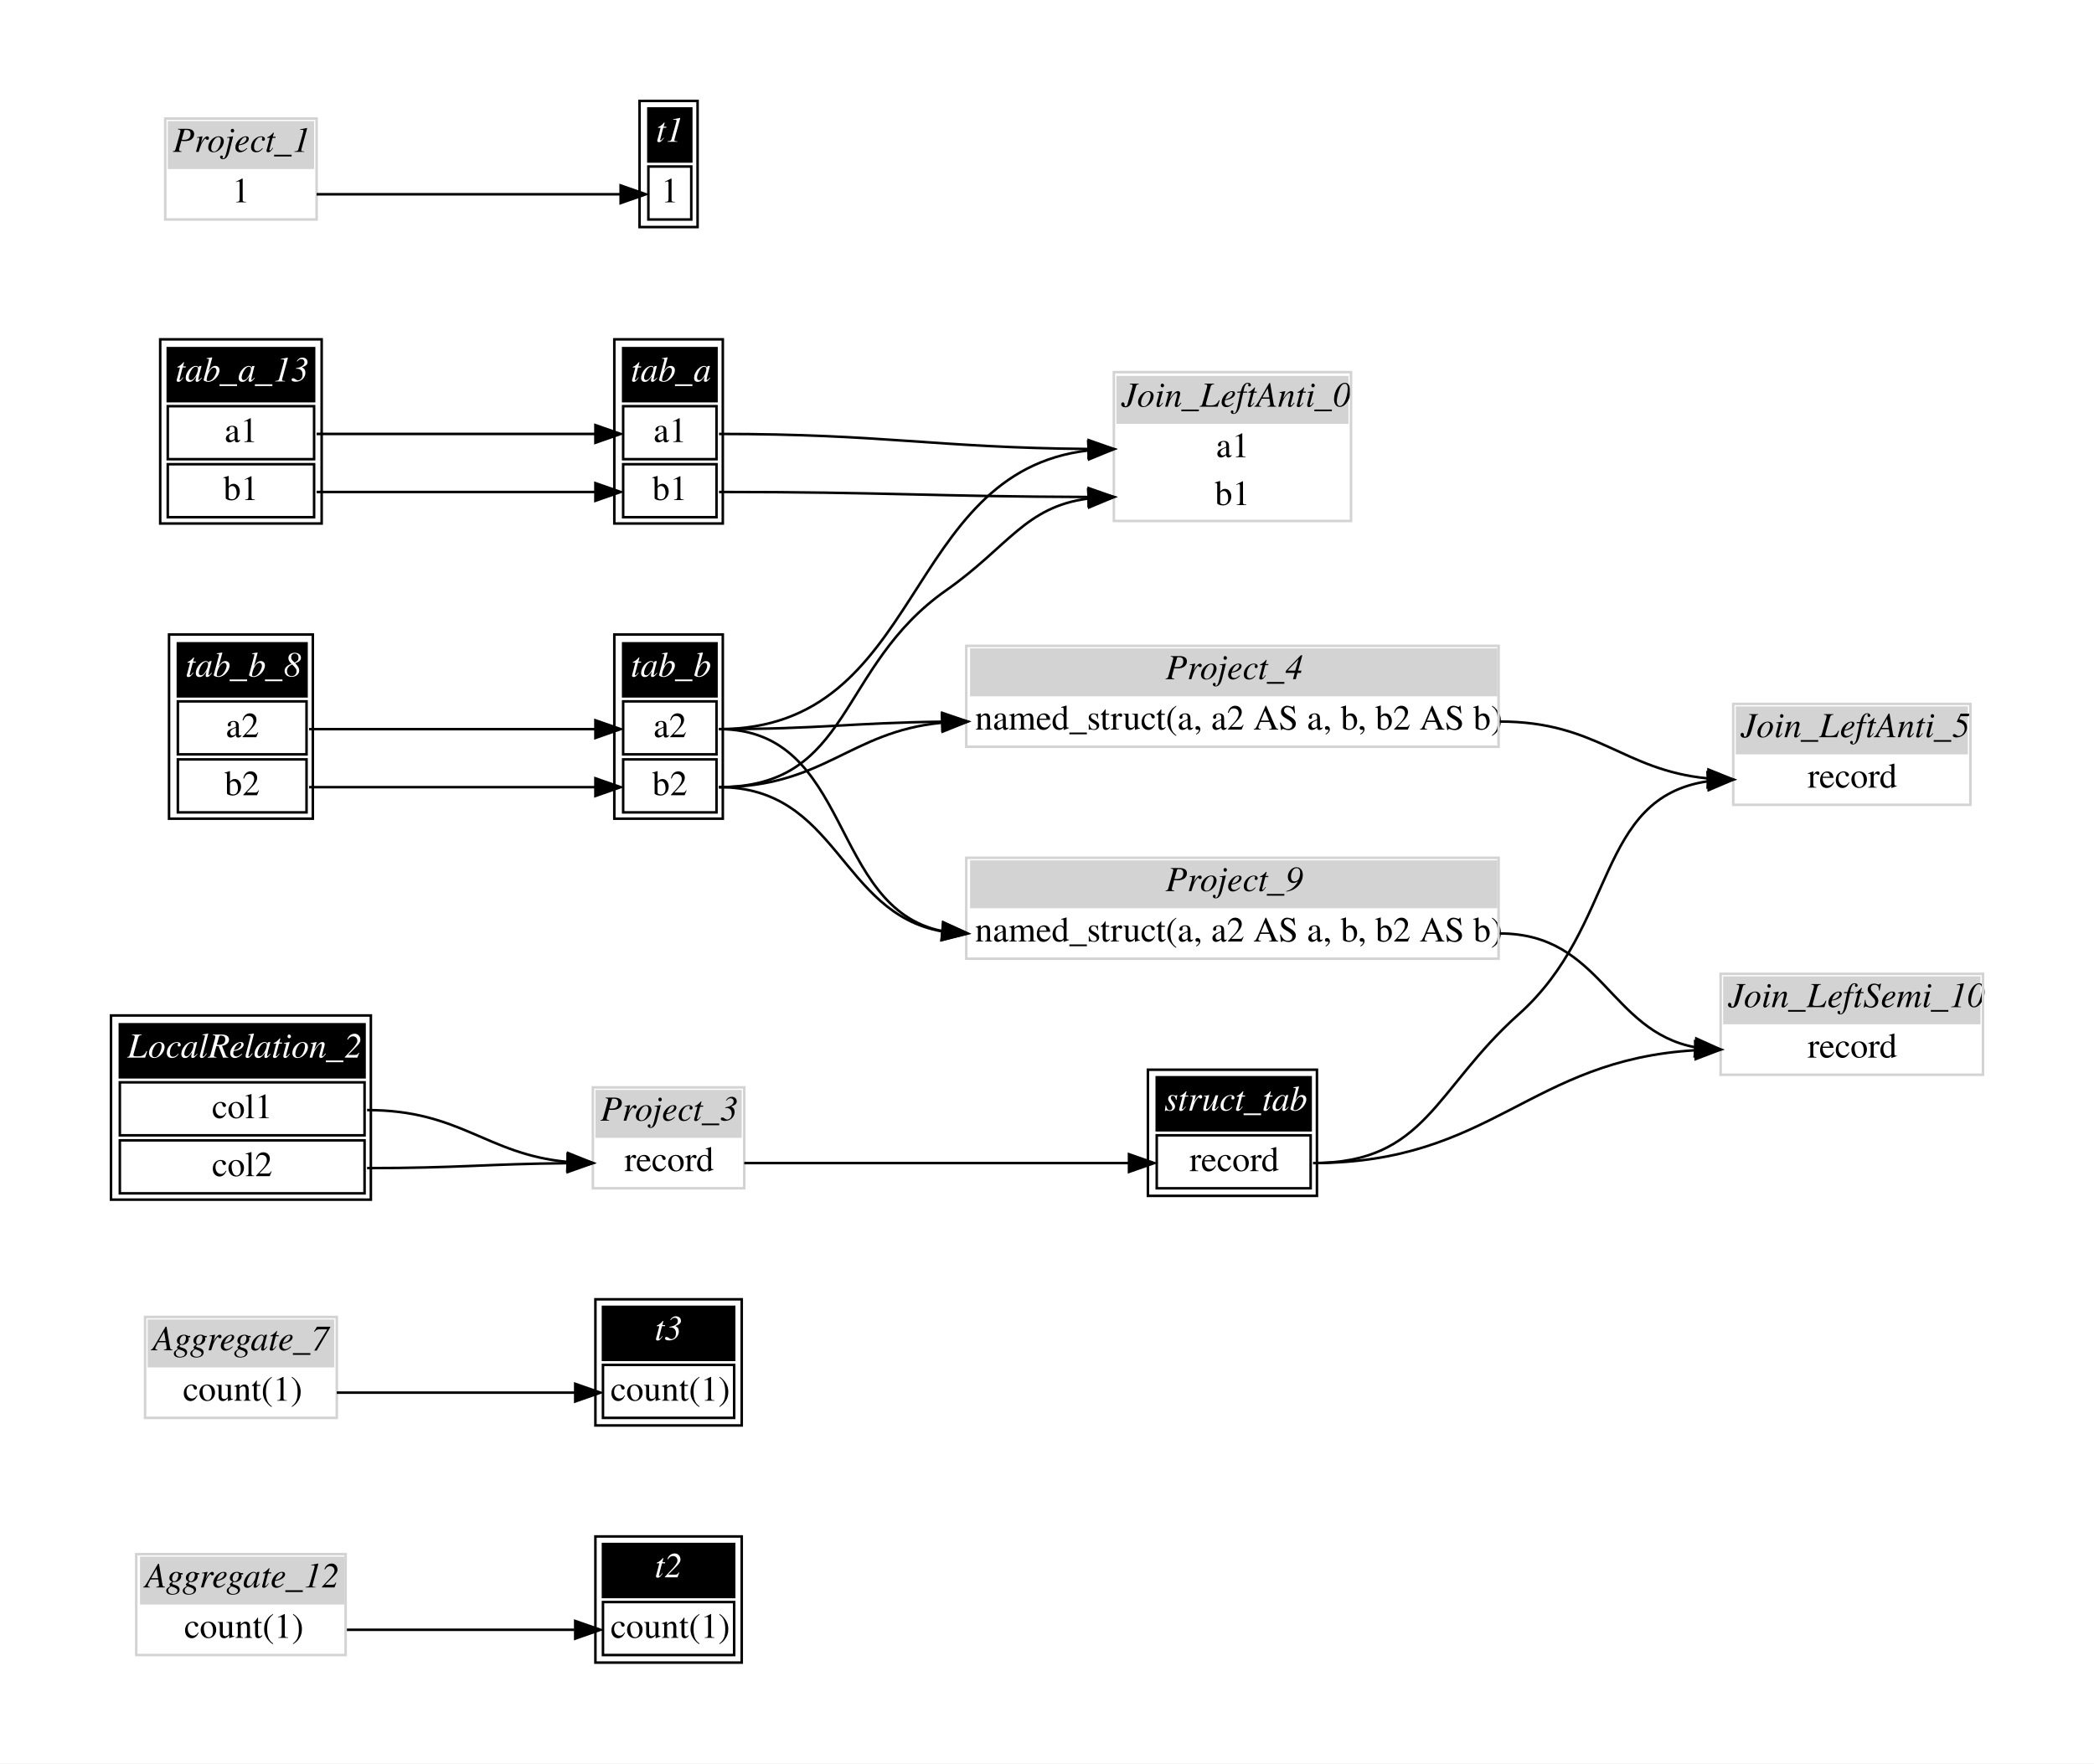
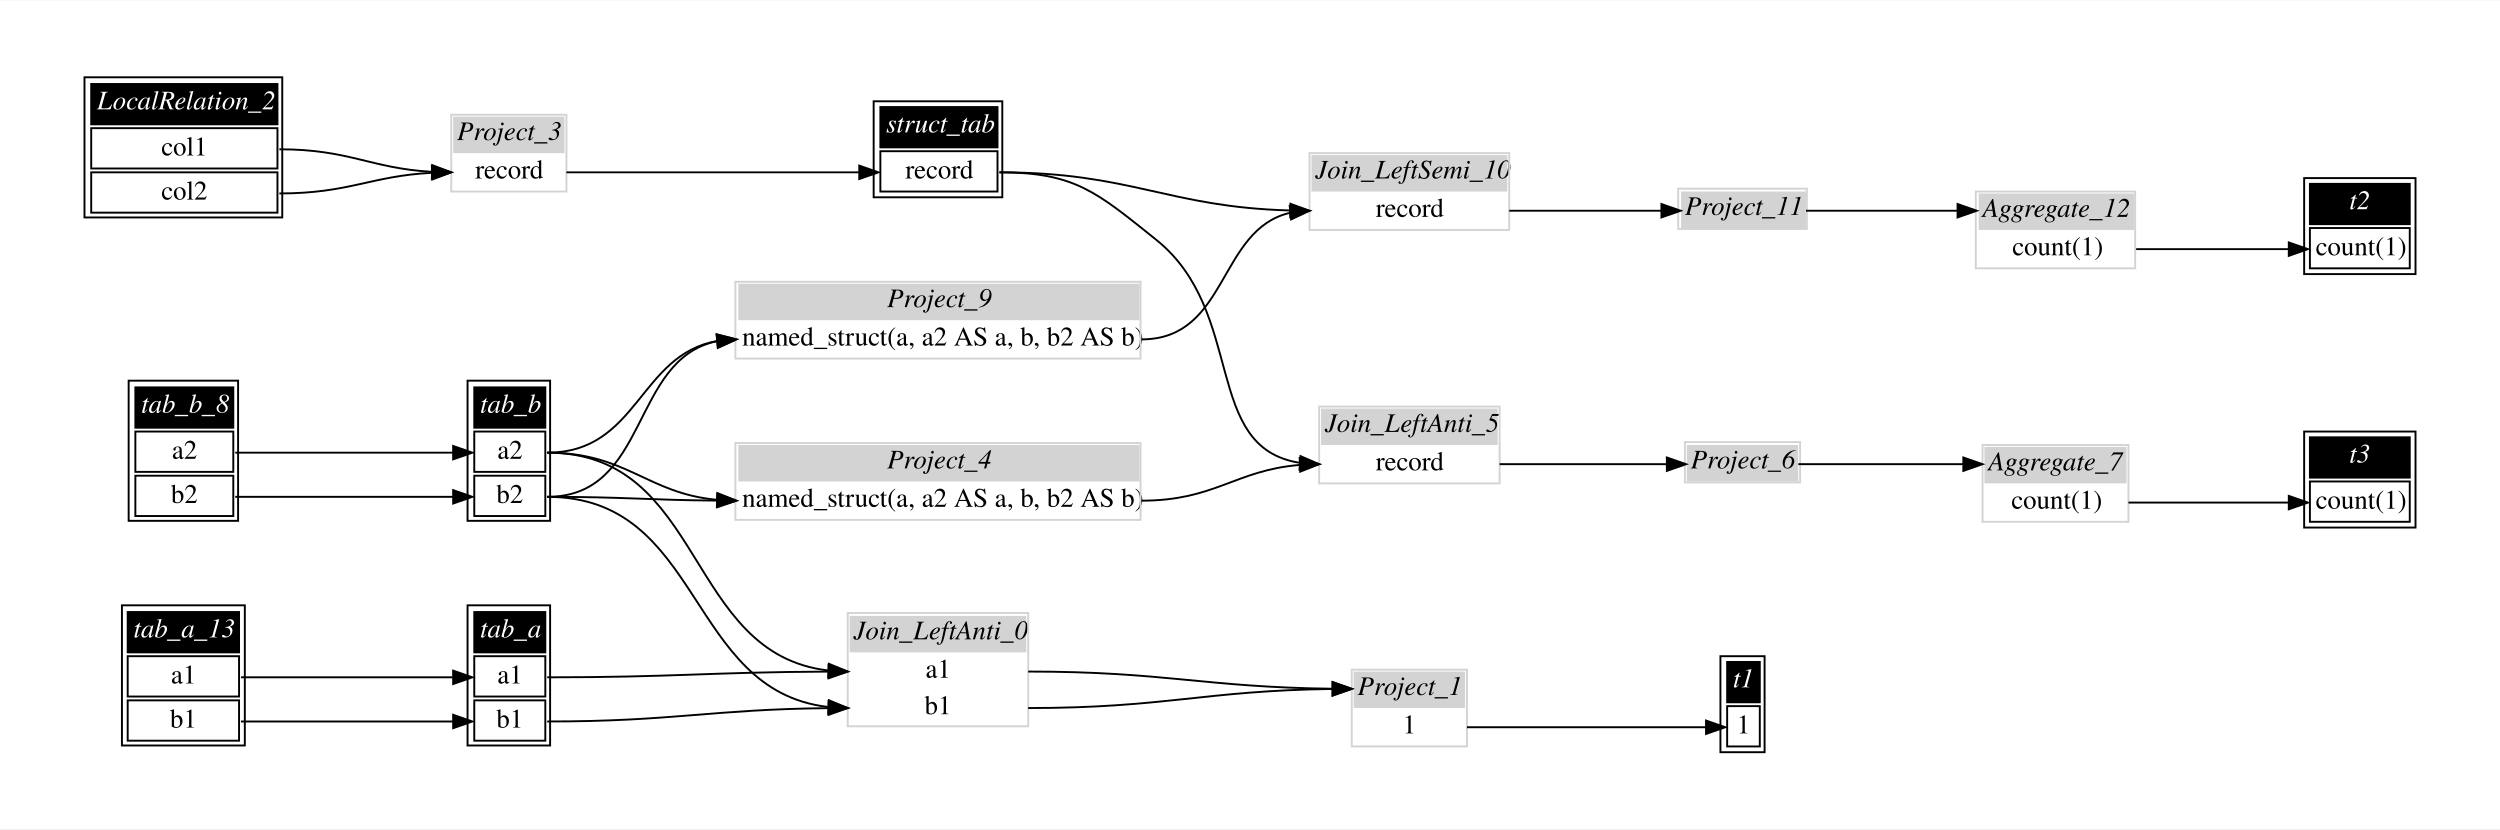
- <svg xmlns="http://www.w3.org/2000/svg" width="830pt" height="699pt" viewBox="0.00 0.00 830.00 699.00">
-   <g id="graph0" class="graph" transform="scale(1 1) rotate(0) translate(36 663)">
-     <polygon fill="white" stroke="transparent" points="-36,36 -36,-663 794,-663 794,36 -36,36" />
+ <svg xmlns="http://www.w3.org/2000/svg" width="1302pt" height="432pt" viewBox="0.00 0.00 1302.00 431.50">
+   <g id="graph0" class="graph" transform="scale(1 1) rotate(0) translate(36 395.5)">
+     <polygon fill="white" stroke="transparent" points="-36,36 -36,-395.5 1266,-395.5 1266,36 -36,36" />
    <g id="node1" class="node">
-       <polygon fill="lightgray" stroke="transparent" points="19.5,-27 19.5,-46 100.5,-46 100.5,-27 19.5,-27" />
-       <text text-anchor="start" x="21.5" y="-33.8" font-family="Times,serif" font-style="italic" font-size="14.00">Aggregate_12</text>
-       <text text-anchor="start" x="37" y="-13.8" font-family="Times,serif" font-size="14.00">count(1)</text>
-       <polygon fill="none" stroke="lightgray" points="18,-7 18,-47 101,-47 101,-7 18,-7" />
+       <polygon fill="lightgray" stroke="transparent" points="994.5,-276 994.5,-295 1075.5,-295 1075.5,-276 994.5,-276" />
+       <text text-anchor="start" x="996.5" y="-282.8" font-family="Times,serif" font-style="italic" font-size="14.00">Aggregate_12</text>
+       <text text-anchor="start" x="1012" y="-262.8" font-family="Times,serif" font-size="14.00">count(1)</text>
+       <polygon fill="none" stroke="lightgray" points="993,-256 993,-296 1076,-296 1076,-256 993,-256" />
+     </g>
+     <g id="node15" class="node">
+       <polygon fill="black" stroke="transparent" points="1167,-279 1167,-300 1219,-300 1219,-279 1167,-279" />
+       <polygon fill="none" stroke="black" points="1167,-279 1167,-300 1219,-300 1219,-279 1167,-279" />
+       <text text-anchor="start" x="1187.5" y="-286.8" font-family="Times,serif" font-style="italic" font-size="14.00" fill="white">t2</text>
+       <polygon fill="none" stroke="black" points="1167,-256 1167,-277 1219,-277 1219,-256 1167,-256" />
+       <text text-anchor="start" x="1170" y="-262.8" font-family="Times,serif" font-size="14.00">count(1)</text>
+       <polygon fill="none" stroke="black" points="1164,-253 1164,-303 1222,-303 1222,-253 1164,-253" />
+     </g>
+     <g id="edge1" class="edge">
+       <path fill="none" stroke="black" d="M1076.5,-266C1112.7,-266 1124.19,-266 1155.96,-266" />
+       <polygon fill="black" stroke="black" points="1156,-269.5 1166,-266 1156,-262.5 1156,-269.5" />
+     </g>
+     <g id="node2" class="node">
+       <polygon fill="lightgray" stroke="transparent" points="997.5,-144 997.5,-163 1071.5,-163 1071.5,-144 997.5,-144" />
+       <text text-anchor="start" x="999.5" y="-150.8" font-family="Times,serif" font-style="italic" font-size="14.00">Aggregate_7</text>
+       <text text-anchor="start" x="1011.5" y="-130.8" font-family="Times,serif" font-size="14.00">count(1)</text>
+       <polygon fill="none" stroke="lightgray" points="996.5,-124 996.5,-164 1072.5,-164 1072.5,-124 996.5,-124" />
+     </g>
+     <g id="node16" class="node">
+       <polygon fill="black" stroke="transparent" points="1167,-147 1167,-168 1219,-168 1219,-147 1167,-147" />
+       <polygon fill="none" stroke="black" points="1167,-147 1167,-168 1219,-168 1219,-147 1167,-147" />
+       <text text-anchor="start" x="1187.5" y="-154.8" font-family="Times,serif" font-style="italic" font-size="14.00" fill="white">t3</text>
+       <polygon fill="none" stroke="black" points="1167,-124 1167,-145 1219,-145 1219,-124 1167,-124" />
+       <text text-anchor="start" x="1170" y="-130.8" font-family="Times,serif" font-size="14.00">count(1)</text>
+       <polygon fill="none" stroke="black" points="1164,-121 1164,-171 1222,-171 1222,-121 1164,-121" />
+     </g>
+     <g id="edge2" class="edge">
+       <path fill="none" stroke="black" d="M1072.5,-134C1110.48,-134 1122.43,-134 1155.94,-134" />
+       <polygon fill="black" stroke="black" points="1156,-137.5 1166,-134 1156,-130.5 1156,-137.5" />
+     </g>
+     <g id="node3" class="node">
+       <polygon fill="lightgray" stroke="transparent" points="406.5,-56 406.5,-75 498.5,-75 498.5,-56 406.5,-56" />
+       <text text-anchor="start" x="408.5" y="-62.8" font-family="Times,serif" font-style="italic" font-size="14.00">Join_LeftAnti_0</text>
+       <text text-anchor="start" x="446" y="-42.8" font-family="Times,serif" font-size="14.00">a1</text>
+       <text text-anchor="start" x="445.5" y="-23.8" font-family="Times,serif" font-size="14.00">b1</text>
+       <polygon fill="none" stroke="lightgray" points="405.5,-17.5 405.5,-76.5 499.5,-76.5 499.5,-17.5 405.5,-17.5" />
+     </g>
+     <g id="node7" class="node">
+       <polygon fill="lightgray" stroke="transparent" points="669,-27 669,-46 727,-46 727,-27 669,-27" />
+       <text text-anchor="start" x="671" y="-33.8" font-family="Times,serif" font-style="italic" font-size="14.00">Project_1</text>
+       <text text-anchor="start" x="694.5" y="-13.8" font-family="Times,serif" font-size="14.00">1</text>
+       <polygon fill="none" stroke="lightgray" points="668,-7 668,-47 728,-47 728,-7 668,-7" />
+     </g>
+     <g id="edge3" class="edge">
+       <path fill="none" stroke="black" d="M499.5,-46C570.98,-46 591.15,-37.82 657.81,-37.06" />
+       <polygon fill="black" stroke="black" points="658.02,-40.56 668,-37 657.98,-33.56 658.02,-40.56" />
+     </g>
+     <g id="edge4" class="edge">
+       <path fill="none" stroke="black" d="M499.5,-27C571,-27 591.12,-36.08 657.81,-36.94" />
+       <polygon fill="black" stroke="black" points="657.98,-40.44 668,-37 658.02,-33.44 657.98,-40.44" />
+     </g>
+     <g id="node4" class="node">
+       <polygon fill="lightgray" stroke="transparent" points="652,-164 652,-183 744,-183 744,-164 652,-164" />
+       <text text-anchor="start" x="654" y="-170.8" font-family="Times,serif" font-style="italic" font-size="14.00">Join_LeftAnti_5</text>
+       <text text-anchor="start" x="680.5" y="-150.8" font-family="Times,serif" font-size="14.00">record</text>
+       <polygon fill="none" stroke="lightgray" points="651,-144 651,-184 745,-184 745,-144 651,-144" />
+     </g>
+     <g id="node11" class="node">
+       <polygon fill="lightgray" stroke="transparent" points="842.5,-145 842.5,-164 900.5,-164 900.5,-145 842.5,-145" />
+       <text text-anchor="start" x="844.5" y="-151.8" font-family="Times,serif" font-style="italic" font-size="14.00">Project_6</text>
+       <polygon fill="none" stroke="lightgray" points="841.5,-144.5 841.5,-165.5 901.5,-165.5 901.5,-144.5 841.5,-144.5" />
+     </g>
+     <g id="edge5" class="edge">
+       <path fill="none" stroke="black" d="M745,-154C774.17,-154 807.15,-154 831.98,-154" />
+       <polygon fill="black" stroke="black" points="832.09,-157.5 842.09,-154 832.09,-150.5 832.09,-157.5" />
+     </g>
+     <g id="node5" class="node">
+       <polygon fill="lightgray" stroke="transparent" points="647,-296 647,-315 749,-315 749,-296 647,-296" />
+       <text text-anchor="start" x="649" y="-302.8" font-family="Times,serif" font-style="italic" font-size="14.00">Join_LeftSemi_10</text>
+       <text text-anchor="start" x="680.5" y="-282.8" font-family="Times,serif" font-size="14.00">record</text>
+       <polygon fill="none" stroke="lightgray" points="646,-276 646,-316 750,-316 750,-276 646,-276" />
+     </g>
+     <g id="node8" class="node">
+       <polygon fill="lightgray" stroke="transparent" points="839.5,-277 839.5,-296 904.5,-296 904.5,-277 839.5,-277" />
+       <text text-anchor="start" x="841.5" y="-283.8" font-family="Times,serif" font-style="italic" font-size="14.00">Project_11</text>
+       <polygon fill="none" stroke="lightgray" points="838,-276.5 838,-297.5 905,-297.5 905,-276.5 838,-276.5" />
+     </g>
+     <g id="edge6" class="edge">
+       <path fill="none" stroke="black" d="M750,-286C776.25,-286 805.69,-286 829.01,-286" />
+       <polygon fill="black" stroke="black" points="829.27,-289.5 839.27,-286 829.27,-282.5 829.27,-289.5" />
+     </g>
+     <g id="node6" class="node">
+       <polygon fill="black" stroke="transparent" points="11.5,-331 11.5,-352 108.5,-352 108.5,-331 11.5,-331" />
+       <polygon fill="none" stroke="black" points="11.5,-331 11.5,-352 108.5,-352 108.5,-331 11.5,-331" />
+       <text text-anchor="start" x="14.5" y="-338.8" font-family="Times,serif" font-style="italic" font-size="14.00" fill="white">LocalRelation_2</text>
+       <polygon fill="none" stroke="black" points="11.5,-308 11.5,-329 108.5,-329 108.5,-308 11.5,-308" />
+       <text text-anchor="start" x="48" y="-314.8" font-family="Times,serif" font-size="14.00">col1</text>
+       <polygon fill="none" stroke="black" points="11.5,-285 11.5,-306 108.5,-306 108.5,-285 11.5,-285" />
+       <text text-anchor="start" x="48" y="-291.8" font-family="Times,serif" font-size="14.00">col2</text>
+       <polygon fill="none" stroke="black" points="8,-282.5 8,-355.5 111,-355.5 111,-282.5 8,-282.5" />
+     </g>
+     <g id="node9" class="node">
+       <polygon fill="lightgray" stroke="transparent" points="200,-316 200,-335 258,-335 258,-316 200,-316" />
+       <text text-anchor="start" x="202" y="-322.8" font-family="Times,serif" font-style="italic" font-size="14.00">Project_3</text>
+       <text text-anchor="start" x="211.5" y="-302.8" font-family="Times,serif" font-size="14.00">record</text>
+       <polygon fill="none" stroke="lightgray" points="199,-296 199,-336 259,-336 259,-296 199,-296" />
+     </g>
+     <g id="edge7" class="edge">
+       <path fill="none" stroke="black" d="M109.5,-318C146.03,-318 156.96,-308.06 188.89,-306.27" />
+       <polygon fill="black" stroke="black" points="189.1,-309.77 199,-306 188.91,-302.77 189.1,-309.77" />
+     </g>
+     <g id="edge8" class="edge">
+       <path fill="none" stroke="black" d="M109.5,-295C145.98,-295 157,-304.11 188.9,-305.75" />
+       <polygon fill="black" stroke="black" points="188.92,-309.25 199,-306 189.09,-302.25 188.92,-309.25" />
+     </g>
+     <g id="node14" class="node">
+       <polygon fill="black" stroke="transparent" points="863.5,-30 863.5,-51 880.5,-51 880.5,-30 863.5,-30" />
+       <polygon fill="none" stroke="black" points="863.5,-30 863.5,-51 880.5,-51 880.5,-30 863.5,-30" />
+       <text text-anchor="start" x="866.5" y="-37.8" font-family="Times,serif" font-style="italic" font-size="14.00" fill="white">t1</text>
+       <polygon fill="none" stroke="black" points="863.5,-7 863.5,-28 880.5,-28 880.5,-7 863.5,-7" />
+       <text text-anchor="start" x="868.5" y="-13.8" font-family="Times,serif" font-size="14.00">1</text>
+       <polygon fill="none" stroke="black" points="860,-4 860,-54 883,-54 883,-4 860,-4" />
+     </g>
+     <g id="edge9" class="edge">
+       <path fill="none" stroke="black" d="M728,-17C784.28,-17 800.82,-17 852.44,-17" />
+       <polygon fill="black" stroke="black" points="852.5,-20.5 862.5,-17 852.5,-13.5 852.5,-20.5" />
+     </g>
+     <g id="edge10" class="edge">
+       <path fill="none" stroke="black" d="M904.58,-286C926.16,-286 955.87,-286 983.45,-286" />
+       <polygon fill="black" stroke="black" points="983.5,-289.5 993.5,-286 983.5,-282.5 983.5,-289.5" />
    </g>
    <g id="node13" class="node">
-       <polygon fill="black" stroke="transparent" points="203,-30 203,-51 255,-51 255,-30 203,-30" />
-       <polygon fill="none" stroke="black" points="203,-30 203,-51 255,-51 255,-30 203,-30" />
-       <text text-anchor="start" x="223.5" y="-37.8" font-family="Times,serif" font-style="italic" font-size="14.00" fill="white">t2</text>
-       <polygon fill="none" stroke="black" points="203,-7 203,-28 255,-28 255,-7 203,-7" />
-       <text text-anchor="start" x="206" y="-13.8" font-family="Times,serif" font-size="14.00">count(1)</text>
-       <polygon fill="none" stroke="black" points="200,-4 200,-54 258,-54 258,-4 200,-4" />
-     </g>
-     <g id="edge1" class="edge">
-       <path fill="none" stroke="black" d="M101.5,-17C142.5,-17 155.28,-17 191.65,-17" />
-       <polygon fill="black" stroke="black" points="192,-20.5 202,-17 192,-13.5 192,-20.5" />
-     </g>
-     <g id="node2" class="node">
-       <polygon fill="lightgray" stroke="transparent" points="22.5,-121 22.5,-140 96.5,-140 96.5,-121 22.5,-121" />
-       <text text-anchor="start" x="24.5" y="-127.8" font-family="Times,serif" font-style="italic" font-size="14.00">Aggregate_7</text>
-       <text text-anchor="start" x="36.5" y="-107.8" font-family="Times,serif" font-size="14.00">count(1)</text>
-       <polygon fill="none" stroke="lightgray" points="21.5,-101 21.5,-141 97.5,-141 97.5,-101 21.5,-101" />
-     </g>
-     <g id="node14" class="node">
-       <polygon fill="black" stroke="transparent" points="203,-124 203,-145 255,-145 255,-124 203,-124" />
-       <polygon fill="none" stroke="black" points="203,-124 203,-145 255,-145 255,-124 203,-124" />
-       <text text-anchor="start" x="223.5" y="-131.8" font-family="Times,serif" font-style="italic" font-size="14.00" fill="white">t3</text>
-       <polygon fill="none" stroke="black" points="203,-101 203,-122 255,-122 255,-101 203,-101" />
-       <text text-anchor="start" x="206" y="-107.8" font-family="Times,serif" font-size="14.00">count(1)</text>
-       <polygon fill="none" stroke="black" points="200,-98 200,-148 258,-148 258,-98 200,-98" />
-     </g>
-     <g id="edge2" class="edge">
-       <path fill="none" stroke="black" d="M97.5,-111C140.32,-111 153.53,-111 191.72,-111" />
-       <polygon fill="black" stroke="black" points="192,-114.5 202,-111 192,-107.5 192,-114.5" />
-     </g>
-     <g id="node3" class="node">
-       <polygon fill="lightgray" stroke="transparent" points="406.5,-495 406.5,-514 498.5,-514 498.5,-495 406.5,-495" />
-       <text text-anchor="start" x="408.5" y="-501.8" font-family="Times,serif" font-style="italic" font-size="14.00">Join_LeftAnti_0</text>
-       <text text-anchor="start" x="446" y="-481.8" font-family="Times,serif" font-size="14.00">a1</text>
-       <text text-anchor="start" x="445.5" y="-462.8" font-family="Times,serif" font-size="14.00">b1</text>
-       <polygon fill="none" stroke="lightgray" points="405.5,-456.5 405.5,-515.5 499.5,-515.5 499.5,-456.5 405.5,-456.5" />
-     </g>
-     <g id="node4" class="node">
-       <polygon fill="lightgray" stroke="transparent" points="652,-364 652,-383 744,-383 744,-364 652,-364" />
-       <text text-anchor="start" x="654" y="-370.8" font-family="Times,serif" font-style="italic" font-size="14.00">Join_LeftAnti_5</text>
-       <text text-anchor="start" x="680.5" y="-350.8" font-family="Times,serif" font-size="14.00">record</text>
-       <polygon fill="none" stroke="lightgray" points="651,-344 651,-384 745,-384 745,-344 651,-344" />
-     </g>
-     <g id="node5" class="node">
-       <polygon fill="lightgray" stroke="transparent" points="647,-257 647,-276 749,-276 749,-257 647,-257" />
-       <text text-anchor="start" x="649" y="-263.8" font-family="Times,serif" font-style="italic" font-size="14.00">Join_LeftSemi_10</text>
-       <text text-anchor="start" x="680.5" y="-243.8" font-family="Times,serif" font-size="14.00">record</text>
-       <polygon fill="none" stroke="lightgray" points="646,-237 646,-277 750,-277 750,-237 646,-237" />
-     </g>
-     <g id="node6" class="node">
-       <polygon fill="black" stroke="transparent" points="11.5,-236 11.5,-257 108.5,-257 108.5,-236 11.5,-236" />
-       <polygon fill="none" stroke="black" points="11.5,-236 11.5,-257 108.5,-257 108.5,-236 11.5,-236" />
-       <text text-anchor="start" x="14.5" y="-243.8" font-family="Times,serif" font-style="italic" font-size="14.00" fill="white">LocalRelation_2</text>
-       <polygon fill="none" stroke="black" points="11.5,-213 11.5,-234 108.5,-234 108.5,-213 11.5,-213" />
-       <text text-anchor="start" x="48" y="-219.8" font-family="Times,serif" font-size="14.00">col1</text>
-       <polygon fill="none" stroke="black" points="11.5,-190 11.5,-211 108.5,-211 108.5,-190 11.5,-190" />
-       <text text-anchor="start" x="48" y="-196.8" font-family="Times,serif" font-size="14.00">col2</text>
-       <polygon fill="none" stroke="black" points="8,-187.5 8,-260.5 111,-260.5 111,-187.5 8,-187.5" />
-     </g>
-     <g id="node8" class="node">
-       <polygon fill="lightgray" stroke="transparent" points="200,-212 200,-231 258,-231 258,-212 200,-212" />
-       <text text-anchor="start" x="202" y="-218.8" font-family="Times,serif" font-style="italic" font-size="14.00">Project_3</text>
-       <text text-anchor="start" x="211.5" y="-198.8" font-family="Times,serif" font-size="14.00">record</text>
-       <polygon fill="none" stroke="lightgray" points="199,-192 199,-232 259,-232 259,-192 199,-192" />
-     </g>
-     <g id="edge3" class="edge">
-       <path fill="none" stroke="black" d="M109.5,-223C146.69,-223 156.48,-205.6 188.74,-202.48" />
-       <polygon fill="black" stroke="black" points="189.17,-205.96 199,-202 188.85,-198.97 189.17,-205.96" />
-     </g>
-     <g id="edge4" class="edge">
-       <path fill="none" stroke="black" d="M109.5,-200C145.71,-200 157.19,-201.66 188.96,-201.95" />
-       <polygon fill="black" stroke="black" points="188.98,-205.45 199,-202 189.02,-198.45 188.98,-205.45" />
-     </g>
-     <g id="node7" class="node">
-       <polygon fill="lightgray" stroke="transparent" points="30.5,-596 30.5,-615 88.5,-615 88.5,-596 30.5,-596" />
-       <text text-anchor="start" x="32.5" y="-602.8" font-family="Times,serif" font-style="italic" font-size="14.00">Project_1</text>
-       <text text-anchor="start" x="56" y="-582.8" font-family="Times,serif" font-size="14.00">1</text>
-       <polygon fill="none" stroke="lightgray" points="29.5,-576 29.5,-616 89.5,-616 89.5,-576 29.5,-576" />
+       <polygon fill="black" stroke="transparent" points="422.5,-319 422.5,-340 483.5,-340 483.5,-319 422.5,-319" />
+       <polygon fill="none" stroke="black" points="422.5,-319 422.5,-340 483.5,-340 483.5,-319 422.5,-319" />
+       <text text-anchor="start" x="425.5" y="-326.8" font-family="Times,serif" font-style="italic" font-size="14.00" fill="white">struct_tab</text>
+       <polygon fill="none" stroke="black" points="422.5,-296 422.5,-317 483.5,-317 483.5,-296 422.5,-296" />
+       <text text-anchor="start" x="435.5" y="-302.8" font-family="Times,serif" font-size="14.00">record</text>
+       <polygon fill="none" stroke="black" points="419,-293 419,-343 486,-343 486,-293 419,-293" />
+     </g>
+     <g id="edge11" class="edge">
+       <path fill="none" stroke="black" d="M259,-306C327.7,-306 347.39,-306 411.3,-306" />
+       <polygon fill="black" stroke="black" points="411.5,-309.5 421.5,-306 411.5,-302.5 411.5,-309.5" />
+     </g>
+     <g id="node10" class="node">
+       <polygon fill="lightgray" stroke="transparent" points="348.5,-145 348.5,-164 557.5,-164 557.5,-145 348.5,-145" />
+       <text text-anchor="start" x="426" y="-151.8" font-family="Times,serif" font-style="italic" font-size="14.00">Project_4</text>
+       <text text-anchor="start" x="350.5" y="-131.8" font-family="Times,serif" font-size="14.00">named_struct(a, a2 AS a, b, b2 AS b)</text>
+       <polygon fill="none" stroke="lightgray" points="347,-125 347,-165 558,-165 558,-125 347,-125" />
+     </g>
+     <g id="edge12" class="edge">
+       <path fill="none" stroke="black" d="M558.5,-135C596.86,-135 607.31,-150.87 640.88,-153.6" />
+       <polygon fill="black" stroke="black" points="640.87,-157.11 651,-154 641.14,-150.11 640.87,-157.11" />
+     </g>
+     <g id="edge13" class="edge">
+       <path fill="none" stroke="black" d="M900.57,-154C923.15,-154 956,-154 986.33,-154" />
+       <polygon fill="black" stroke="black" points="986.5,-157.5 996.5,-154 986.5,-150.5 986.5,-157.5" />
    </g>
    <g id="node12" class="node">
-       <polygon fill="black" stroke="transparent" points="221,-599 221,-620 238,-620 238,-599 221,-599" />
-       <polygon fill="none" stroke="black" points="221,-599 221,-620 238,-620 238,-599 221,-599" />
-       <text text-anchor="start" x="224" y="-606.8" font-family="Times,serif" font-style="italic" font-size="14.00" fill="white">t1</text>
-       <polygon fill="none" stroke="black" points="221,-576 221,-597 238,-597 238,-576 221,-576" />
-       <text text-anchor="start" x="226" y="-582.8" font-family="Times,serif" font-size="14.00">1</text>
-       <polygon fill="none" stroke="black" points="217.5,-573 217.5,-623 240.5,-623 240.5,-573 217.5,-573" />
-     </g>
-     <g id="edge5" class="edge">
-       <path fill="none" stroke="black" d="M89.5,-586C143.99,-586 160.08,-586 209.92,-586" />
-       <polygon fill="black" stroke="black" points="210,-589.5 220,-586 210,-582.5 210,-589.5" />
-     </g>
-     <g id="node11" class="node">
-       <polygon fill="black" stroke="transparent" points="422.5,-215 422.5,-236 483.5,-236 483.5,-215 422.5,-215" />
-       <polygon fill="none" stroke="black" points="422.5,-215 422.5,-236 483.5,-236 483.5,-215 422.5,-215" />
-       <text text-anchor="start" x="425.5" y="-222.8" font-family="Times,serif" font-style="italic" font-size="14.00" fill="white">struct_tab</text>
-       <polygon fill="none" stroke="black" points="422.5,-192 422.5,-213 483.5,-213 483.5,-192 422.5,-192" />
-       <text text-anchor="start" x="435.5" y="-198.8" font-family="Times,serif" font-size="14.00">record</text>
-       <polygon fill="none" stroke="black" points="419,-189 419,-239 486,-239 486,-189 419,-189" />
-     </g>
-     <g id="edge6" class="edge">
-       <path fill="none" stroke="black" d="M259,-202C327.7,-202 347.39,-202 411.3,-202" />
-       <polygon fill="black" stroke="black" points="411.5,-205.5 421.5,-202 411.5,-198.5 411.5,-205.5" />
-     </g>
-     <g id="node9" class="node">
-       <polygon fill="lightgray" stroke="transparent" points="348.5,-387 348.5,-406 557.5,-406 557.5,-387 348.5,-387" />
-       <text text-anchor="start" x="426" y="-393.8" font-family="Times,serif" font-style="italic" font-size="14.00">Project_4</text>
-       <text text-anchor="start" x="350.5" y="-373.8" font-family="Times,serif" font-size="14.00">named_struct(a, a2 AS a, b, b2 AS b)</text>
-       <polygon fill="none" stroke="lightgray" points="347,-367 347,-407 558,-407 558,-367 347,-367" />
-     </g>
-     <g id="edge7" class="edge">
-       <path fill="none" stroke="black" d="M558.5,-377C597.22,-377 607.05,-357.78 640.8,-354.48" />
-       <polygon fill="black" stroke="black" points="641.18,-357.97 651,-354 640.85,-350.97 641.18,-357.97" />
-     </g>
-     <g id="node10" class="node">
-       <polygon fill="lightgray" stroke="transparent" points="348.5,-303 348.5,-322 557.5,-322 557.5,-303 348.5,-303" />
-       <text text-anchor="start" x="426" y="-309.8" font-family="Times,serif" font-style="italic" font-size="14.00">Project_9</text>
-       <text text-anchor="start" x="350.5" y="-289.8" font-family="Times,serif" font-size="14.00">named_struct(a, a2 AS a, b, b2 AS b)</text>
-       <polygon fill="none" stroke="lightgray" points="347,-283 347,-323 558,-323 558,-283 347,-283" />
-     </g>
-     <g id="edge8" class="edge">
-       <path fill="none" stroke="black" d="M558.5,-293C598.83,-293 601.83,-254.24 636.03,-247.88" />
-       <polygon fill="black" stroke="black" points="636.35,-251.36 646,-247 635.73,-244.39 636.35,-251.36" />
-     </g>
-     <g id="edge9" class="edge">
-       <path fill="none" stroke="black" d="M484.5,-202C529.22,-202 532.63,-231.23 566,-261 605.09,-295.88 596.42,-346.89 641,-353.33" />
-       <polygon fill="black" stroke="black" points="640.79,-356.82 651,-354 641.26,-349.84 640.79,-356.82" />
-     </g>
-     <g id="edge10" class="edge">
-       <path fill="none" stroke="black" d="M484.5,-202C555.52,-202 570.18,-242.88 635.92,-246.71" />
-       <polygon fill="black" stroke="black" points="635.9,-250.21 646,-247 636.1,-243.22 635.9,-250.21" />
-     </g>
-     <g id="node15" class="node">
-       <polygon fill="black" stroke="transparent" points="211,-504 211,-525 248,-525 248,-504 211,-504" />
-       <polygon fill="none" stroke="black" points="211,-504 211,-525 248,-525 248,-504 211,-504" />
-       <text text-anchor="start" x="214" y="-511.8" font-family="Times,serif" font-style="italic" font-size="14.00" fill="white">tab_a</text>
-       <polygon fill="none" stroke="black" points="211,-481 211,-502 248,-502 248,-481 211,-481" />
-       <text text-anchor="start" x="223" y="-487.8" font-family="Times,serif" font-size="14.00">a1</text>
-       <polygon fill="none" stroke="black" points="211,-458 211,-479 248,-479 248,-458 211,-458" />
-       <text text-anchor="start" x="222.5" y="-464.8" font-family="Times,serif" font-size="14.00">b1</text>
-       <polygon fill="none" stroke="black" points="207.5,-455.5 207.5,-528.5 250.5,-528.5 250.5,-455.5 207.5,-455.5" />
-     </g>
-     <g id="edge11" class="edge">
-       <path fill="none" stroke="black" d="M249,-491C315.07,-491 334,-485.59 395.29,-485.04" />
-       <polygon fill="black" stroke="black" points="395.52,-488.54 405.5,-485 395.48,-481.54 395.52,-488.54" />
-     </g>
-     <g id="edge12" class="edge">
-       <path fill="none" stroke="black" d="M249,-468C315.03,-468 334.04,-466.2 395.29,-466.01" />
-       <polygon fill="black" stroke="black" points="395.51,-469.51 405.5,-466 395.49,-462.51 395.51,-469.51" />
-     </g>
-     <g id="node16" class="node">
-       <polygon fill="black" stroke="transparent" points="30.5,-504 30.5,-525 88.5,-525 88.5,-504 30.5,-504" />
-       <polygon fill="none" stroke="black" points="30.5,-504 30.5,-525 88.5,-525 88.5,-504 30.5,-504" />
-       <text text-anchor="start" x="33.5" y="-511.8" font-family="Times,serif" font-style="italic" font-size="14.00" fill="white">tab_a_13</text>
-       <polygon fill="none" stroke="black" points="30.5,-481 30.5,-502 88.5,-502 88.5,-481 30.5,-481" />
-       <text text-anchor="start" x="53" y="-487.8" font-family="Times,serif" font-size="14.00">a1</text>
-       <polygon fill="none" stroke="black" points="30.5,-458 30.5,-479 88.5,-479 88.5,-458 30.5,-458" />
-       <text text-anchor="start" x="52.5" y="-464.8" font-family="Times,serif" font-size="14.00">b1</text>
-       <polygon fill="none" stroke="black" points="27.5,-455.5 27.5,-528.5 91.5,-528.5 91.5,-455.5 27.5,-455.5" />
-     </g>
-     <g id="edge13" class="edge">
-       <path fill="none" stroke="black" d="M89.5,-491C139.5,-491 154.49,-491 199.84,-491" />
-       <polygon fill="black" stroke="black" points="200,-494.5 210,-491 200,-487.5 200,-494.5" />
+       <polygon fill="lightgray" stroke="transparent" points="348.5,-229 348.5,-248 557.5,-248 557.5,-229 348.5,-229" />
+       <text text-anchor="start" x="426" y="-235.8" font-family="Times,serif" font-style="italic" font-size="14.00">Project_9</text>
+       <text text-anchor="start" x="350.5" y="-215.8" font-family="Times,serif" font-size="14.00">named_struct(a, a2 AS a, b, b2 AS b)</text>
+       <polygon fill="none" stroke="lightgray" points="347,-209 347,-249 558,-249 558,-209 347,-209" />
    </g>
    <g id="edge14" class="edge">
-       <path fill="none" stroke="black" d="M89.5,-468C139.5,-468 154.49,-468 199.84,-468" />
-       <polygon fill="black" stroke="black" points="200,-471.5 210,-468 200,-464.5 200,-471.5" />
+       <path fill="none" stroke="black" d="M558.5,-219C603.84,-219 598.25,-276.42 636.03,-284.95" />
+       <polygon fill="black" stroke="black" points="635.69,-288.43 646,-286 636.42,-281.47 635.69,-288.43" />
+     </g>
+     <g id="edge15" class="edge">
+       <path fill="none" stroke="black" d="M484.5,-306C523.92,-306 535.2,-295.61 566,-271 613.37,-233.15 589.81,-162.59 640.95,-154.72" />
+       <polygon fill="black" stroke="black" points="641.28,-158.21 651,-154 640.78,-151.22 641.28,-158.21" />
+     </g>
+     <g id="edge16" class="edge">
+       <path fill="none" stroke="black" d="M484.5,-306C553.29,-306 571.9,-287.91 635.79,-286.14" />
+       <polygon fill="black" stroke="black" points="636.05,-289.64 646,-286 635.95,-282.64 636.05,-289.64" />
    </g>
    <g id="node17" class="node">
-       <polygon fill="black" stroke="transparent" points="211,-387 211,-408 248,-408 248,-387 211,-387" />
-       <polygon fill="none" stroke="black" points="211,-387 211,-408 248,-408 248,-387 211,-387" />
-       <text text-anchor="start" x="214" y="-394.8" font-family="Times,serif" font-style="italic" font-size="14.00" fill="white">tab_b</text>
-       <polygon fill="none" stroke="black" points="211,-364 211,-385 248,-385 248,-364 211,-364" />
-       <text text-anchor="start" x="223" y="-370.8" font-family="Times,serif" font-size="14.00">a2</text>
-       <polygon fill="none" stroke="black" points="211,-341 211,-362 248,-362 248,-341 211,-341" />
-       <text text-anchor="start" x="222.5" y="-347.8" font-family="Times,serif" font-size="14.00">b2</text>
-       <polygon fill="none" stroke="black" points="207.5,-338.5 207.5,-411.5 250.5,-411.5 250.5,-338.5 207.5,-338.5" />
-     </g>
-     <g id="edge15" class="edge">
-       <path fill="none" stroke="black" d="M249,-374C330.78,-374 321.21,-476.08 395.49,-484.46" />
-       <polygon fill="black" stroke="black" points="395.32,-487.95 405.5,-485 395.71,-480.96 395.32,-487.95" />
+       <polygon fill="black" stroke="transparent" points="211,-56 211,-77 248,-77 248,-56 211,-56" />
+       <polygon fill="none" stroke="black" points="211,-56 211,-77 248,-77 248,-56 211,-56" />
+       <text text-anchor="start" x="214" y="-63.8" font-family="Times,serif" font-style="italic" font-size="14.00" fill="white">tab_a</text>
+       <polygon fill="none" stroke="black" points="211,-33 211,-54 248,-54 248,-33 211,-33" />
+       <text text-anchor="start" x="223" y="-39.8" font-family="Times,serif" font-size="14.00">a1</text>
+       <polygon fill="none" stroke="black" points="211,-10 211,-31 248,-31 248,-10 211,-10" />
+       <text text-anchor="start" x="222.5" y="-16.8" font-family="Times,serif" font-size="14.00">b1</text>
+       <polygon fill="none" stroke="black" points="207.5,-7.5 207.5,-80.5 250.5,-80.5 250.5,-7.5 207.5,-7.5" />
+     </g>
+     <g id="edge17" class="edge">
+       <path fill="none" stroke="black" d="M249,-43C315.04,-43 334.03,-45.7 395.29,-45.98" />
+       <polygon fill="black" stroke="black" points="395.49,-49.48 405.5,-46 395.51,-42.48 395.49,-49.48" />
    </g>
    <g id="edge18" class="edge">
-       <path fill="none" stroke="black" d="M249,-351C301.93,-351 295.64,-398.64 339,-429 363.67,-446.28 370.32,-462.13 395.37,-465.39" />
-       <polygon fill="black" stroke="black" points="395.31,-468.89 405.5,-466 395.73,-461.9 395.31,-468.89" />
-     </g>
-     <g id="edge16" class="edge">
-       <path fill="none" stroke="black" d="M249,-374C289.21,-374 301.69,-376.53 337.35,-376.94" />
-       <polygon fill="black" stroke="black" points="337.48,-380.44 347.5,-377 337.52,-373.44 337.48,-380.44" />
+       <path fill="none" stroke="black" d="M249,-20C315.09,-20 333.99,-26.31 395.28,-26.95" />
+       <polygon fill="black" stroke="black" points="395.48,-30.45 405.5,-27 395.52,-23.45 395.48,-30.45" />
+     </g>
+     <g id="node18" class="node">
+       <polygon fill="black" stroke="transparent" points="30.5,-56 30.5,-77 88.5,-77 88.5,-56 30.5,-56" />
+       <polygon fill="none" stroke="black" points="30.5,-56 30.5,-77 88.5,-77 88.5,-56 30.5,-56" />
+       <text text-anchor="start" x="33.5" y="-63.8" font-family="Times,serif" font-style="italic" font-size="14.00" fill="white">tab_a_13</text>
+       <polygon fill="none" stroke="black" points="30.5,-33 30.5,-54 88.5,-54 88.5,-33 30.5,-33" />
+       <text text-anchor="start" x="53" y="-39.8" font-family="Times,serif" font-size="14.00">a1</text>
+       <polygon fill="none" stroke="black" points="30.5,-10 30.5,-31 88.5,-31 88.5,-10 30.5,-10" />
+       <text text-anchor="start" x="52.5" y="-16.8" font-family="Times,serif" font-size="14.00">b1</text>
+       <polygon fill="none" stroke="black" points="27.5,-7.5 27.5,-80.5 91.5,-80.5 91.5,-7.5 27.5,-7.5" />
    </g>
    <g id="edge19" class="edge">
-       <path fill="none" stroke="black" d="M249,-351C290.56,-351 300.67,-372.91 337.07,-376.5" />
-       <polygon fill="black" stroke="black" points="337.34,-380.02 347.5,-377 337.68,-373.03 337.34,-380.02" />
-     </g>
-     <g id="edge17" class="edge">
-       <path fill="none" stroke="black" d="M249,-374C302.03,-374 292.44,-303.1 337.39,-293.97" />
-       <polygon fill="black" stroke="black" points="337.88,-297.44 347.5,-293 337.21,-290.47 337.88,-297.44" />
+       <path fill="none" stroke="black" d="M89.5,-43C139.5,-43 154.49,-43 199.84,-43" />
+       <polygon fill="black" stroke="black" points="200,-46.5 210,-43 200,-39.5 200,-46.5" />
    </g>
    <g id="edge20" class="edge">
-       <path fill="none" stroke="black" d="M249,-351C296.13,-351 296.86,-301.08 337.29,-293.86" />
-       <polygon fill="black" stroke="black" points="337.83,-297.33 347.5,-293 337.24,-290.36 337.83,-297.33" />
-     </g>
-     <g id="node18" class="node">
-       <polygon fill="black" stroke="transparent" points="34.5,-387 34.5,-408 85.5,-408 85.5,-387 34.5,-387" />
-       <polygon fill="none" stroke="black" points="34.5,-387 34.5,-408 85.5,-408 85.5,-387 34.5,-387" />
-       <text text-anchor="start" x="37.5" y="-394.8" font-family="Times,serif" font-style="italic" font-size="14.00" fill="white">tab_b_8</text>
-       <polygon fill="none" stroke="black" points="34.5,-364 34.5,-385 85.5,-385 85.5,-364 34.5,-364" />
-       <text text-anchor="start" x="53.5" y="-370.8" font-family="Times,serif" font-size="14.00">a2</text>
-       <polygon fill="none" stroke="black" points="34.5,-341 34.5,-362 85.5,-362 85.5,-341 34.5,-341" />
-       <text text-anchor="start" x="53" y="-347.8" font-family="Times,serif" font-size="14.00">b2</text>
-       <polygon fill="none" stroke="black" points="31,-338.5 31,-411.5 88,-411.5 88,-338.5 31,-338.5" />
+       <path fill="none" stroke="black" d="M89.5,-20C139.5,-20 154.49,-20 199.84,-20" />
+       <polygon fill="black" stroke="black" points="200,-23.5 210,-20 200,-16.5 200,-23.5" />
+     </g>
+     <g id="node19" class="node">
+       <polygon fill="black" stroke="transparent" points="211,-173 211,-194 248,-194 248,-173 211,-173" />
+       <polygon fill="none" stroke="black" points="211,-173 211,-194 248,-194 248,-173 211,-173" />
+       <text text-anchor="start" x="214" y="-180.8" font-family="Times,serif" font-style="italic" font-size="14.00" fill="white">tab_b</text>
+       <polygon fill="none" stroke="black" points="211,-150 211,-171 248,-171 248,-150 211,-150" />
+       <text text-anchor="start" x="223" y="-156.8" font-family="Times,serif" font-size="14.00">a2</text>
+       <polygon fill="none" stroke="black" points="211,-127 211,-148 248,-148 248,-127 211,-127" />
+       <text text-anchor="start" x="222.5" y="-133.8" font-family="Times,serif" font-size="14.00">b2</text>
+       <polygon fill="none" stroke="black" points="207.5,-124.5 207.5,-197.5 250.5,-197.5 250.5,-124.5 207.5,-124.5" />
    </g>
    <g id="edge21" class="edge">
-       <path fill="none" stroke="black" d="M86.5,-374C137.85,-374 153.17,-374 199.88,-374" />
-       <polygon fill="black" stroke="black" points="200,-377.5 210,-374 200,-370.5 200,-377.5" />
+       <path fill="none" stroke="black" d="M249,-160C331.52,-160 320.56,-55.16 395.41,-46.56" />
+       <polygon fill="black" stroke="black" points="395.71,-50.05 405.5,-46 395.32,-43.06 395.71,-50.05" />
+     </g>
+     <g id="edge24" class="edge">
+       <path fill="none" stroke="black" d="M249,-137C330.37,-137 321.46,-36.25 395.07,-27.59" />
+       <polygon fill="black" stroke="black" points="395.71,-31.06 405.5,-27 395.32,-24.07 395.71,-31.06" />
    </g>
    <g id="edge22" class="edge">
-       <path fill="none" stroke="black" d="M86.5,-351C137.85,-351 153.17,-351 199.88,-351" />
-       <polygon fill="black" stroke="black" points="200,-354.5 210,-351 200,-347.5 200,-354.5" />
+       <path fill="none" stroke="black" d="M249,-160C290.46,-160 300.75,-138.93 337.09,-135.48" />
+       <polygon fill="black" stroke="black" points="337.67,-138.95 347.5,-135 337.35,-131.96 337.67,-138.95" />
+     </g>
+     <g id="edge25" class="edge">
+       <path fill="none" stroke="black" d="M249,-137C289.19,-137 301.7,-135.31 337.35,-135.04" />
+       <polygon fill="black" stroke="black" points="337.51,-138.54 347.5,-135 337.49,-131.54 337.51,-138.54" />
+     </g>
+     <g id="edge23" class="edge">
+       <path fill="none" stroke="black" d="M249,-160C296.44,-160 296.7,-210.99 337.51,-218.17" />
+       <polygon fill="black" stroke="black" points="337.24,-221.66 347.5,-219 337.83,-214.68 337.24,-221.66" />
+     </g>
+     <g id="edge26" class="edge">
+       <path fill="none" stroke="black" d="M249,-137C302.29,-137 292.23,-208.77 337.35,-218.02" />
+       <polygon fill="black" stroke="black" points="337.21,-221.52 347.5,-219 337.88,-214.56 337.21,-221.52" />
+     </g>
+     <g id="node20" class="node">
+       <polygon fill="black" stroke="transparent" points="34.5,-173 34.5,-194 85.5,-194 85.5,-173 34.5,-173" />
+       <polygon fill="none" stroke="black" points="34.5,-173 34.5,-194 85.5,-194 85.5,-173 34.5,-173" />
+       <text text-anchor="start" x="37.5" y="-180.8" font-family="Times,serif" font-style="italic" font-size="14.00" fill="white">tab_b_8</text>
+       <polygon fill="none" stroke="black" points="34.5,-150 34.5,-171 85.5,-171 85.5,-150 34.5,-150" />
+       <text text-anchor="start" x="53.5" y="-156.8" font-family="Times,serif" font-size="14.00">a2</text>
+       <polygon fill="none" stroke="black" points="34.5,-127 34.5,-148 85.5,-148 85.5,-127 34.5,-127" />
+       <text text-anchor="start" x="53" y="-133.8" font-family="Times,serif" font-size="14.00">b2</text>
+       <polygon fill="none" stroke="black" points="31,-124.5 31,-197.5 88,-197.5 88,-124.5 31,-124.5" />
+     </g>
+     <g id="edge27" class="edge">
+       <path fill="none" stroke="black" d="M86.5,-160C137.85,-160 153.17,-160 199.88,-160" />
+       <polygon fill="black" stroke="black" points="200,-163.5 210,-160 200,-156.5 200,-163.5" />
+     </g>
+     <g id="edge28" class="edge">
+       <path fill="none" stroke="black" d="M86.5,-137C137.85,-137 153.17,-137 199.88,-137" />
+       <polygon fill="black" stroke="black" points="200,-140.5 210,-137 200,-133.5 200,-140.5" />
    </g>
  </g>
</svg>
